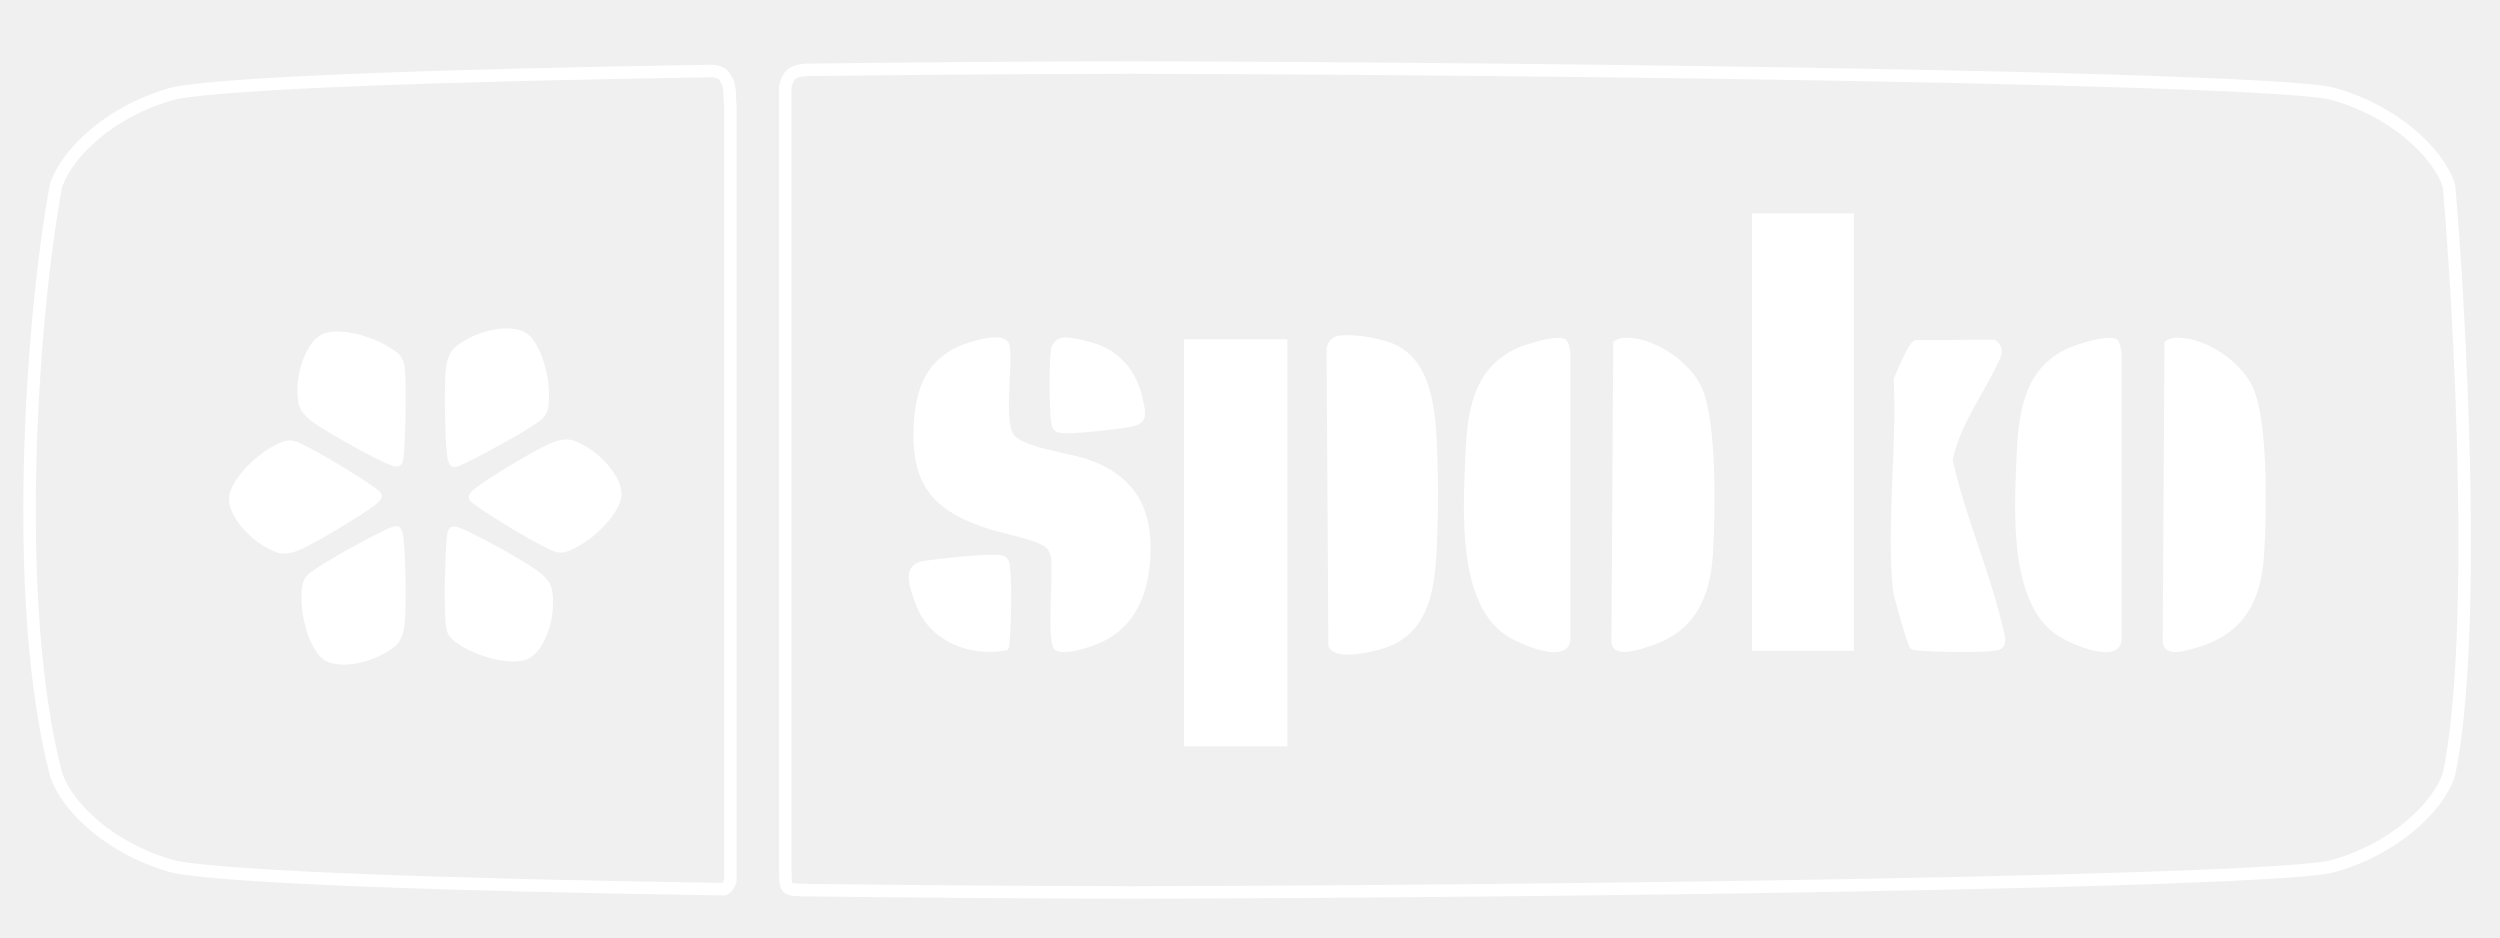
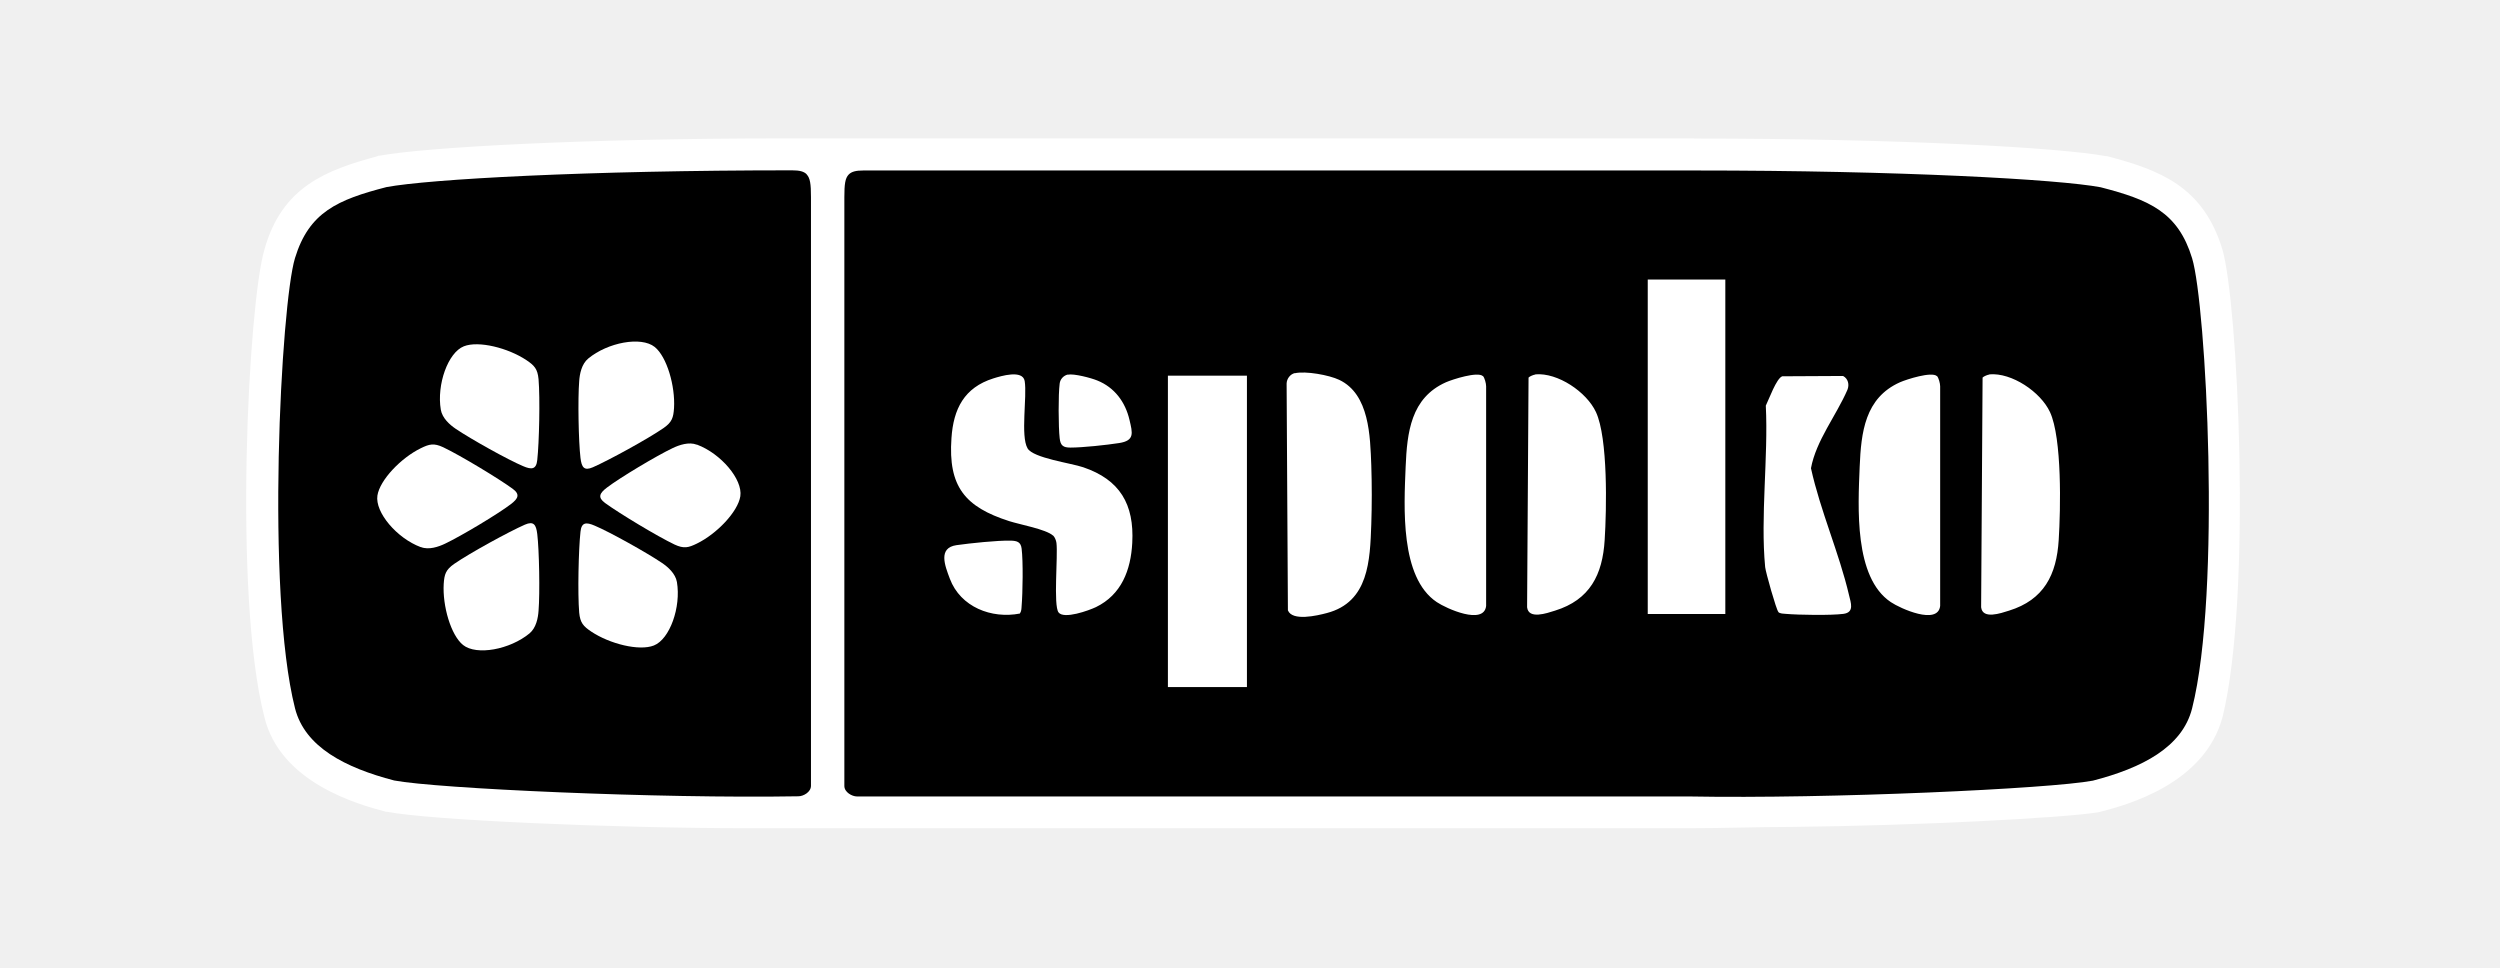
- <svg xmlns="http://www.w3.org/2000/svg" id="Layer_1" version="1.1" viewBox="0 0 400 150">
+ <svg xmlns="http://www.w3.org/2000/svg" id="Layer_1" width="155" height="60" viewBox="0 0 155 60">
  <defs>
-     <style>
-       .st0 {
-         fill: none;
-         stroke: #fff;
-         stroke-width: 2;
-       }
-       .st1 {
-         fill: #fff;
-       }
-     </style>
+     <style>.cls-1{fill:#fff;}</style>
  </defs>
-   <g transform="translate(0,-127.52)">
-     <path d="M115.73,139.52c-.6-.6-1.51-.56-1.73-.64-42.96.66-77.17,1.87-85.93,3.52-10.19,2.64-17.42,9.57-19.11,14.85-3.82,20.46-7.22,66.42,0,94.14,1.7,5.28,8.92,12.21,19.11,14.85,8.89,1.67,43.96,2.89,87.78,3.55.46-.2.75-.6.97-1.31.02-.05.03-.1.04-.15v-123.86c-.18-1.45.05-2.87-.53-4.05-.09-.18-.48-.7-.6-.9Z" class="st0" />
-     <path d="M391.84,157.25c-1.7-5.28-8.92-12.21-19.11-14.85-12.92-2.43-121.71-3.9-191.74-4.08-17.72.04-35.32.17-51.95.38-1.03.06-2.1.24-2.69,1.01-.36.46-.57,1.09-.72,1.77v125.37c.01.05.02.11.03.17.03.68-.12,2.09.48,2.58.43.35,1.43.23,1.95.32.02,0,.03,0,.04.01,16.89.21,34.81.34,52.86.39,70.03-.17,178.82-1.65,191.74-4.08,10.19-2.64,17.42-9.57,19.11-14.85,4.67-22.44,1.7-74.67,0-94.14Z" class="st0" />
-     <g>
-       <path class="st1" d="M296.57,161.7h-16.23s0,69.93,0,69.93h16.23s0-69.93,0-69.93ZM213.97,181.28c-.99.22-1.7,1.19-1.72,2.18l.29,47.43c.9,2.33,6.09,1.11,8.12.58,8.79-2.3,9.03-11.01,9.31-18.59.15-3.91.14-8.41,0-12.32-.22-6.07-.39-14.89-6.71-17.89-2.14-1.02-7.02-1.89-9.29-1.38ZM167.46,215.21c.36.33.65,1.05.71,1.54.33,2.72-.67,13.06.45,14.55,1.12,1.48,6.34-.39,7.84-1.13,5.32-2.6,7.28-7.74,7.59-13.41.45-8.08-2.58-13.23-10.26-15.83-2.57-.87-10.46-1.91-11.65-3.95-1.52-2.6-.06-10.84-.59-14.11-.44-2.39-4.92-1.04-6.53-.54-6.11,1.91-8.36,6.37-8.78,12.52-.69,10.12,2.84,14.36,12.08,17.34,2.19.71,7.64,1.67,9.14,3.01ZM169.88,181.57c-.9.19-1.62.99-1.73,1.88-.3,2.26-.26,9.12,0,11.42.18,1.56.76,1.96,2.26,1.97,2.56.01,7.55-.55,10.16-.96,3.29-.52,2.82-2.1,2.2-4.83-.86-3.76-3.12-6.81-6.73-8.27-1.3-.52-4.88-1.49-6.16-1.22ZM250.58,181.9c-1.09-1.02-6.34.66-7.72,1.27-7.37,3.26-8.12,10.5-8.42,17.68-.35,8.41-1.23,23.13,6.51,28.31,1.99,1.33,9.83,4.88,10.3.81v-45.92c.01-.56-.31-1.8-.68-2.16ZM259.57,181.59c-.37.03-1.22.37-1.45.66l-.29,48.04c.32,2.59,4.12,1.25,5.85.72,7.28-2.25,9.93-7.5,10.38-14.82.39-6.38.7-21.24-1.81-26.72-1.94-4.23-7.98-8.31-12.69-7.88ZM338.78,181.9c-1.09-1.02-6.34.66-7.72,1.27-7.37,3.26-8.12,10.5-8.42,17.68-.35,8.41-1.23,23.13,6.51,28.31,1.99,1.33,9.83,4.88,10.3.81v-45.92c.01-.56-.31-1.8-.68-2.16ZM347.77,181.59c-.37.03-1.22.37-1.45.66l-.29,48.04c.32,2.59,4.12,1.25,5.85.72,7.28-2.25,9.93-7.5,10.38-14.82.39-6.38.7-21.24-1.81-26.72-1.94-4.23-7.98-8.31-12.69-7.88ZM205.97,181.8h-16.53s0,65.13,0,65.13h16.53s0-65.13,0-65.13ZM305.63,231.25c.33.33,1.1.34,1.57.38,2.75.23,9.41.35,12.03,0,2.34-.31,1.55-2.33,1.18-3.91-2.06-8.8-5.99-17.65-7.97-26.55,1.09-5.81,5.25-10.97,7.62-16.41.44-1.08.16-2.31-.91-2.89l-12.71.07c-1.21.4-2.79,4.87-3.45,6.15.53,10.78-1.16,23.15-.13,33.76.1,1.04,2.34,8.95,2.77,9.38ZM161.19,231.55c.34-.47.34-1.02.38-1.57.23-2.75.35-9.4,0-12.03-.18-1.4-.98-1.62-2.26-1.66-2.79-.07-8.5.53-11.37.96-3.89.57-2.42,4.26-1.39,7.02,2.22,5.94,8.74,8.44,14.64,7.27Z" />
-       <rect class="st1" x="280.34" y="161.7" width="16.23" height="69.93" />
-     </g>
-     <path class="st1" d="M47.74,191.94c-.72-4.36,1.23-9.94,4.02-11.03,2.55-1,7.71.28,10.92,2.41,1.38.91,1.95,1.51,2.1,3.31.27,3.31.1,11.03-.22,14.07-.18,1.67-.98,1.71-2.49,1.07-2.61-1.11-9.11-4.72-11.71-6.5-1.04-.71-2.37-1.86-2.62-3.34Z" />
-     <path class="st1" d="M44.22,215.89c-4.13-1.55-7.99-6.04-7.55-9,.41-2.7,4.1-6.54,7.55-8.25,1.48-.73,2.29-.93,3.92-.16,3,1.42,9.6,5.43,12.07,7.23,1.36.99.99,1.7-.31,2.69-2.26,1.7-8.64,5.53-11.48,6.89-1.14.55-2.8,1.12-4.2.6Z" />
-     <path class="st1" d="M63.2,230.91c-3.41,2.8-9.22,3.9-11.57,2.03-2.14-1.71-3.61-6.82-3.37-10.66.1-1.65.33-2.45,1.82-3.47,2.73-1.89,9.5-5.6,12.3-6.84,1.53-.68,1.97-.01,2.17,1.62.34,2.81.47,10.25.23,13.39-.1,1.26-.43,2.99-1.58,3.94Z" />
-     <path class="st1" d="M88.34,221.98c.72,4.36-1.23,9.94-4.02,11.03-2.55,1-7.71-.28-10.92-2.41-1.38-.91-1.95-1.51-2.1-3.31-.27-3.31-.1-11.03.22-14.07.18-1.67.98-1.71,2.49-1.07,2.61,1.11,9.11,4.72,11.71,6.5,1.04.71,2.37,1.86,2.62,3.34Z" />
-     <path class="st1" d="M91.86,198.04c4.13,1.55,7.99,6.04,7.55,9-.41,2.7-4.1,6.54-7.55,8.25-1.48.73-2.29.93-3.92.16-3-1.42-9.6-5.43-12.07-7.23-1.36-.99-.99-1.7.31-2.69,2.26-1.7,8.64-5.53,11.48-6.89,1.14-.55,2.8-1.12,4.2-.6Z" />
-     <path class="st1" d="M72.88,183.02c3.41-2.8,9.22-3.9,11.57-2.03,2.14,1.71,3.61,6.82,3.37,10.66-.1,1.65-.33,2.45-1.82,3.47-2.73,1.89-9.5,5.6-12.3,6.84-1.53.68-1.97.01-2.17-1.62-.34-2.81-.47-10.25-.23-13.39.1-1.26.43-2.99,1.58-3.94Z" />
-   </g>
+   <path class="cls-1" d="M46.48,50.36c-8.35,0-19.81-.51-22.29-.99-4.07-1.1-6.29-2.8-6.86-5.23-1.85-7.23-.95-25.27.02-28.43.94-3.38,3.2-4.23,6.29-5.07,2.9-.53,12.58-1.07,24.98-1.07h56.4c12.71,0,22.56.54,25.38,1.06,3.15.83,5.4,1.66,6.45,5.08.94,3.08,1.82,21.05.01,28.44-.66,2.46-2.9,4.16-6.87,5.2-2.2.36-11.32.83-18.96.91-1.04,0-2.1.02-3.15.04-1.07.02-2.13.04-3.18.04h-56.48c-.56,0-1.15,0-1.74,0Z" />
+   <path class="cls-1" d="M105.02,10.56c12.8,0,22.56.56,25.2,1.04,3.04.8,4.8,1.52,5.68,4.4s1.76,20.72,0,27.92c-.64,2.4-3.12,3.68-6.16,4.48-2,.32-10.88.8-18.72.88-2.08,0-4.24.08-6.32.08h-56.48c-.57,0-1.15,0-1.74,0-8.57,0-19.78-.52-22.1-.97-2.96-.8-5.52-2.08-6.08-4.48-1.84-7.2-.88-25.04,0-27.92.8-2.88,2.64-3.6,5.6-4.4,2.64-.48,12.16-1.04,24.72-1.04h56.4M105.02,8.58h-56.4c-12.46,0-22.22.55-25.07,1.07h-.08s-.08.04-.08.04c-3.18.86-5.9,1.89-6.99,5.76-1.01,3.39-1.94,21.42-.02,28.96.97,4.14,5.87,5.47,7.48,5.9l.07.02h.07c2.57.51,13.91,1.02,22.47,1.02.6,0,1.19,0,1.76,0h56.46c1.05,0,2.12-.02,3.2-.04,1.05-.02,2.09-.04,3.12-.04,7.92-.08,16.88-.56,19.03-.9l.1-.02.09-.02c1.6-.42,6.45-1.7,7.57-5.88,1.85-7.56.94-25.86-.02-29.01-1.19-3.9-3.91-4.9-7.07-5.74l-.07-.02h-.08c-2.86-.53-12.79-1.09-25.55-1.09h0Z" />
+   <path d="M104.7,49.38c8.72.16,22.43-.48,25.06-.98,3.02-.78,5.54-2.06,6.15-4.48,1.82-7.21.87-25.06,0-27.91-.87-2.85-2.64-3.62-5.67-4.4-2.6-.49-12.41-1.04-25.15-1.04h-51.56c-.47,0-.73.07-.91.25-.22.23-.27.59-.27,1.41v36.5c0,.39.48.65.78.65h51.56Z" />
+   <path d="M50.02,10.81c-.18-.18-.44-.25-.91-.25-12.74,0-22.55.55-25.15,1.04-3.02.78-4.8,1.55-5.67,4.4-.87,2.85-1.82,20.7,0,27.91.61,2.41,3.12,3.69,6.15,4.48,2.63.5,16.35,1.13,25.06.98.31,0,.78-.26.78-.65V12.22c0-.82-.05-1.18-.27-1.41Z" />
+   <path class="cls-1" d="M106.97,17.33h-4.81s0,20.74,0,20.74h4.81s0-20.74,0-20.74ZM80.28,23.13c-.29.07-.5.35-.51.65l.08,14.06c.27.69,1.81.33,2.41.17,2.61-.68,2.68-3.27,2.76-5.51.04-1.16.04-2.49,0-3.65-.07-1.8-.11-4.41-1.99-5.3-.63-.3-2.08-.56-2.75-.41ZM65.29,33.2c.11.1.19.31.21.46.1.81-.2,3.87.13,4.31.33.44,1.88-.12,2.32-.33,1.58-.77,2.16-2.29,2.25-3.98.13-2.4-.77-3.92-3.04-4.69-.76-.26-3.1-.57-3.45-1.17-.45-.77-.02-3.21-.18-4.18-.13-.71-1.46-.31-1.94-.16-1.81.57-2.48,1.89-2.6,3.71-.21,3,.84,4.26,3.58,5.14.65.21,2.27.5,2.71.89ZM66.21,23.22c-.27.06-.48.29-.51.56-.09.67-.08,2.7,0,3.39.05.46.22.58.67.58.76,0,2.24-.16,3.01-.28.98-.15.84-.62.65-1.43-.26-1.12-.93-2.02-2-2.45-.39-.16-1.45-.44-1.83-.36ZM91.94,23.32c-.32-.3-1.88.2-2.29.38-2.18.97-2.41,3.11-2.5,5.24-.1,2.49-.36,6.86,1.93,8.39.59.4,2.92,1.45,3.06.24v-13.62c0-.17-.09-.53-.2-.64ZM95.2,23.22c-.11.01-.36.11-.43.19l-.09,14.24c.09.77,1.22.37,1.73.21,2.16-.67,2.95-2.22,3.08-4.39.12-1.89.21-6.3-.54-7.92-.58-1.25-2.37-2.46-3.76-2.34ZM120.09,23.32c-.32-.3-1.88.2-2.29.38-2.18.97-2.41,3.11-2.5,5.24-.1,2.49-.36,6.86,1.93,8.39.59.4,2.92,1.45,3.06.24v-13.62c0-.17-.09-.53-.2-.64ZM123.35,23.22c-.11.01-.36.11-.43.19l-.09,14.24c.09.77,1.22.37,1.73.21,2.16-.67,2.95-2.22,3.08-4.39.12-1.89.21-6.3-.54-7.92-.58-1.25-2.37-2.46-3.76-2.34ZM77.31,23.29h-4.9s0,19.31,0,19.31h4.9s0-19.31,0-19.31ZM110.26,37.95c.1.1.33.1.46.11.81.07,2.79.1,3.57,0,.7-.09.46-.69.35-1.16-.61-2.61-1.78-5.23-2.36-7.87.32-1.72,1.56-3.25,2.26-4.86.13-.32.05-.69-.27-.86l-3.77.02c-.36.12-.83,1.44-1.02,1.82.16,3.2-.34,6.87-.04,10.01.03.31.69,2.65.82,2.78ZM63.23,38.04c.1-.14.1-.3.11-.46.07-.82.1-2.79,0-3.57-.05-.41-.29-.48-.67-.49-.83-.02-2.52.16-3.37.28-1.15.17-.72,1.26-.41,2.08.66,1.76,2.59,2.5,4.34,2.16Z" />
+   <path class="cls-1" d="M27.33,25.4c-.26-1.55.44-3.54,1.43-3.93.91-.36,2.74.1,3.88.86.49.33.69.54.75,1.18.1,1.18.04,3.92-.08,5.01-.06.59-.35.61-.88.38-.93-.39-3.24-1.68-4.17-2.31-.37-.25-.84-.66-.93-1.19Z" />
+   <path class="cls-1" d="M26.08,33.92c-1.47-.55-2.84-2.15-2.68-3.2.15-.96,1.46-2.33,2.69-2.93.53-.26.81-.33,1.39-.06,1.07.51,3.42,1.93,4.3,2.57.48.35.35.61-.11.96-.8.61-3.07,1.97-4.08,2.45-.4.19-1,.4-1.49.21Z" />
+   <path class="cls-1" d="M32.83,39.27c-1.21,1-3.28,1.39-4.12.72-.76-.61-1.28-2.43-1.2-3.79.04-.59.12-.87.65-1.24.97-.67,3.38-1.99,4.38-2.43.55-.24.7,0,.77.58.12,1,.17,3.65.08,4.76-.03.45-.15,1.06-.56,1.4Z" />
+   <path class="cls-1" d="M41.97,36.09c.26,1.55-.44,3.54-1.43,3.93-.91.36-2.74-.1-3.88-.86-.49-.33-.69-.54-.75-1.18-.1-1.18-.04-3.92.08-5.01.06-.59.35-.61.88-.38.93.39,3.24,1.68,4.17,2.31.37.25.84.66.93,1.19Z" />
+   <path class="cls-1" d="M43.22,27.57c1.47.55,2.84,2.15,2.68,3.2-.15.96-1.46,2.33-2.69,2.93-.53.26-.81.33-1.39.06-1.07-.51-3.42-1.93-4.3-2.57-.48-.35-.35-.61.11-.96.8-.61,3.07-1.97,4.08-2.45.4-.19,1-.4,1.49-.21Z" />
+   <path class="cls-1" d="M36.47,22.23c1.21-1,3.28-1.39,4.12-.72.76.61,1.28,2.43,1.2,3.79-.04.59-.12.87-.65,1.24-.97.67-3.38,1.99-4.38,2.43-.55.24-.7,0-.77-.58-.12-1-.17-3.65-.08-4.76.03-.45.15-1.06.56-1.4Z" />
</svg>
